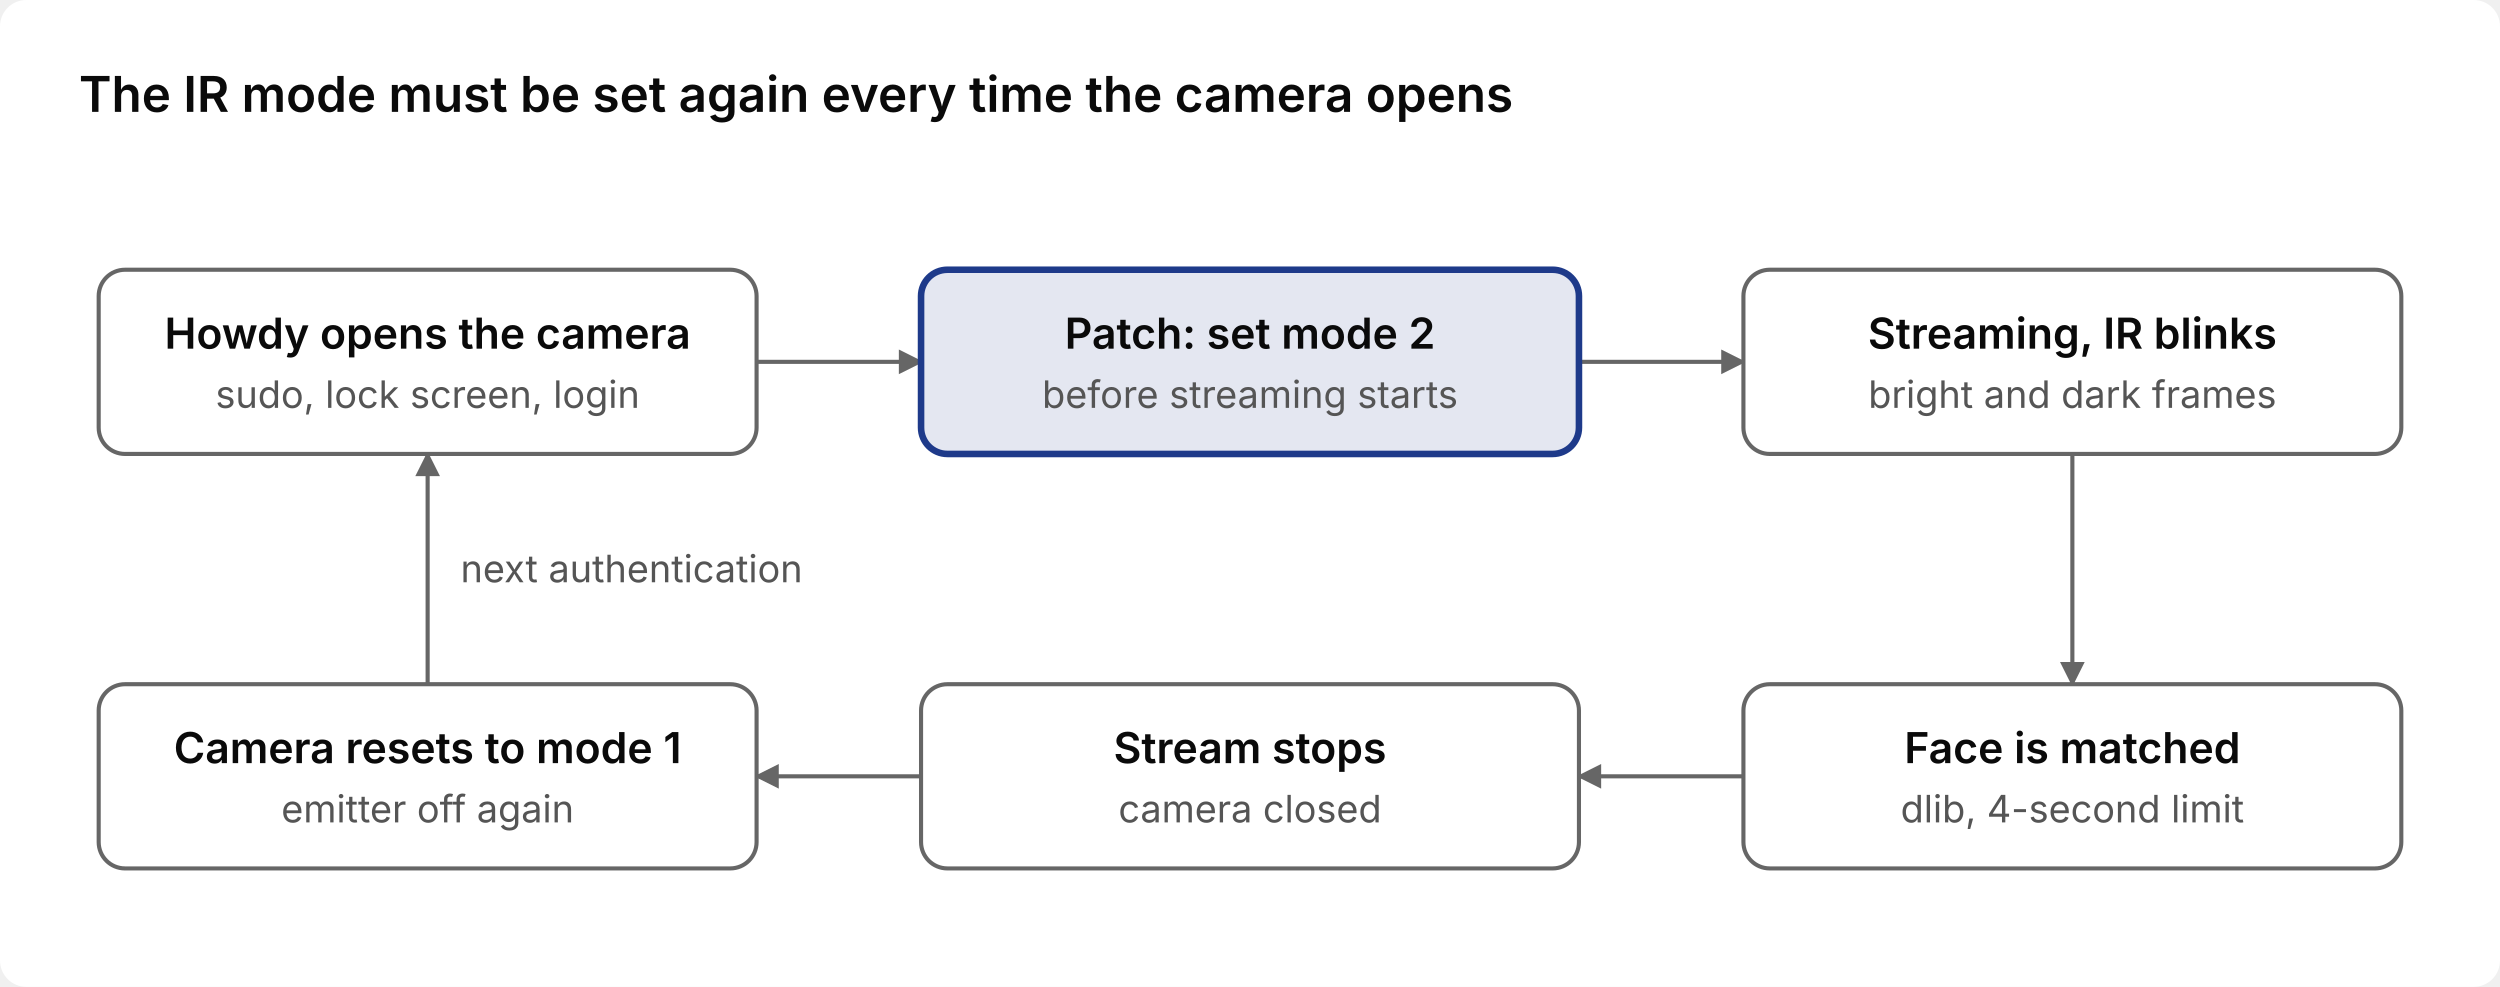
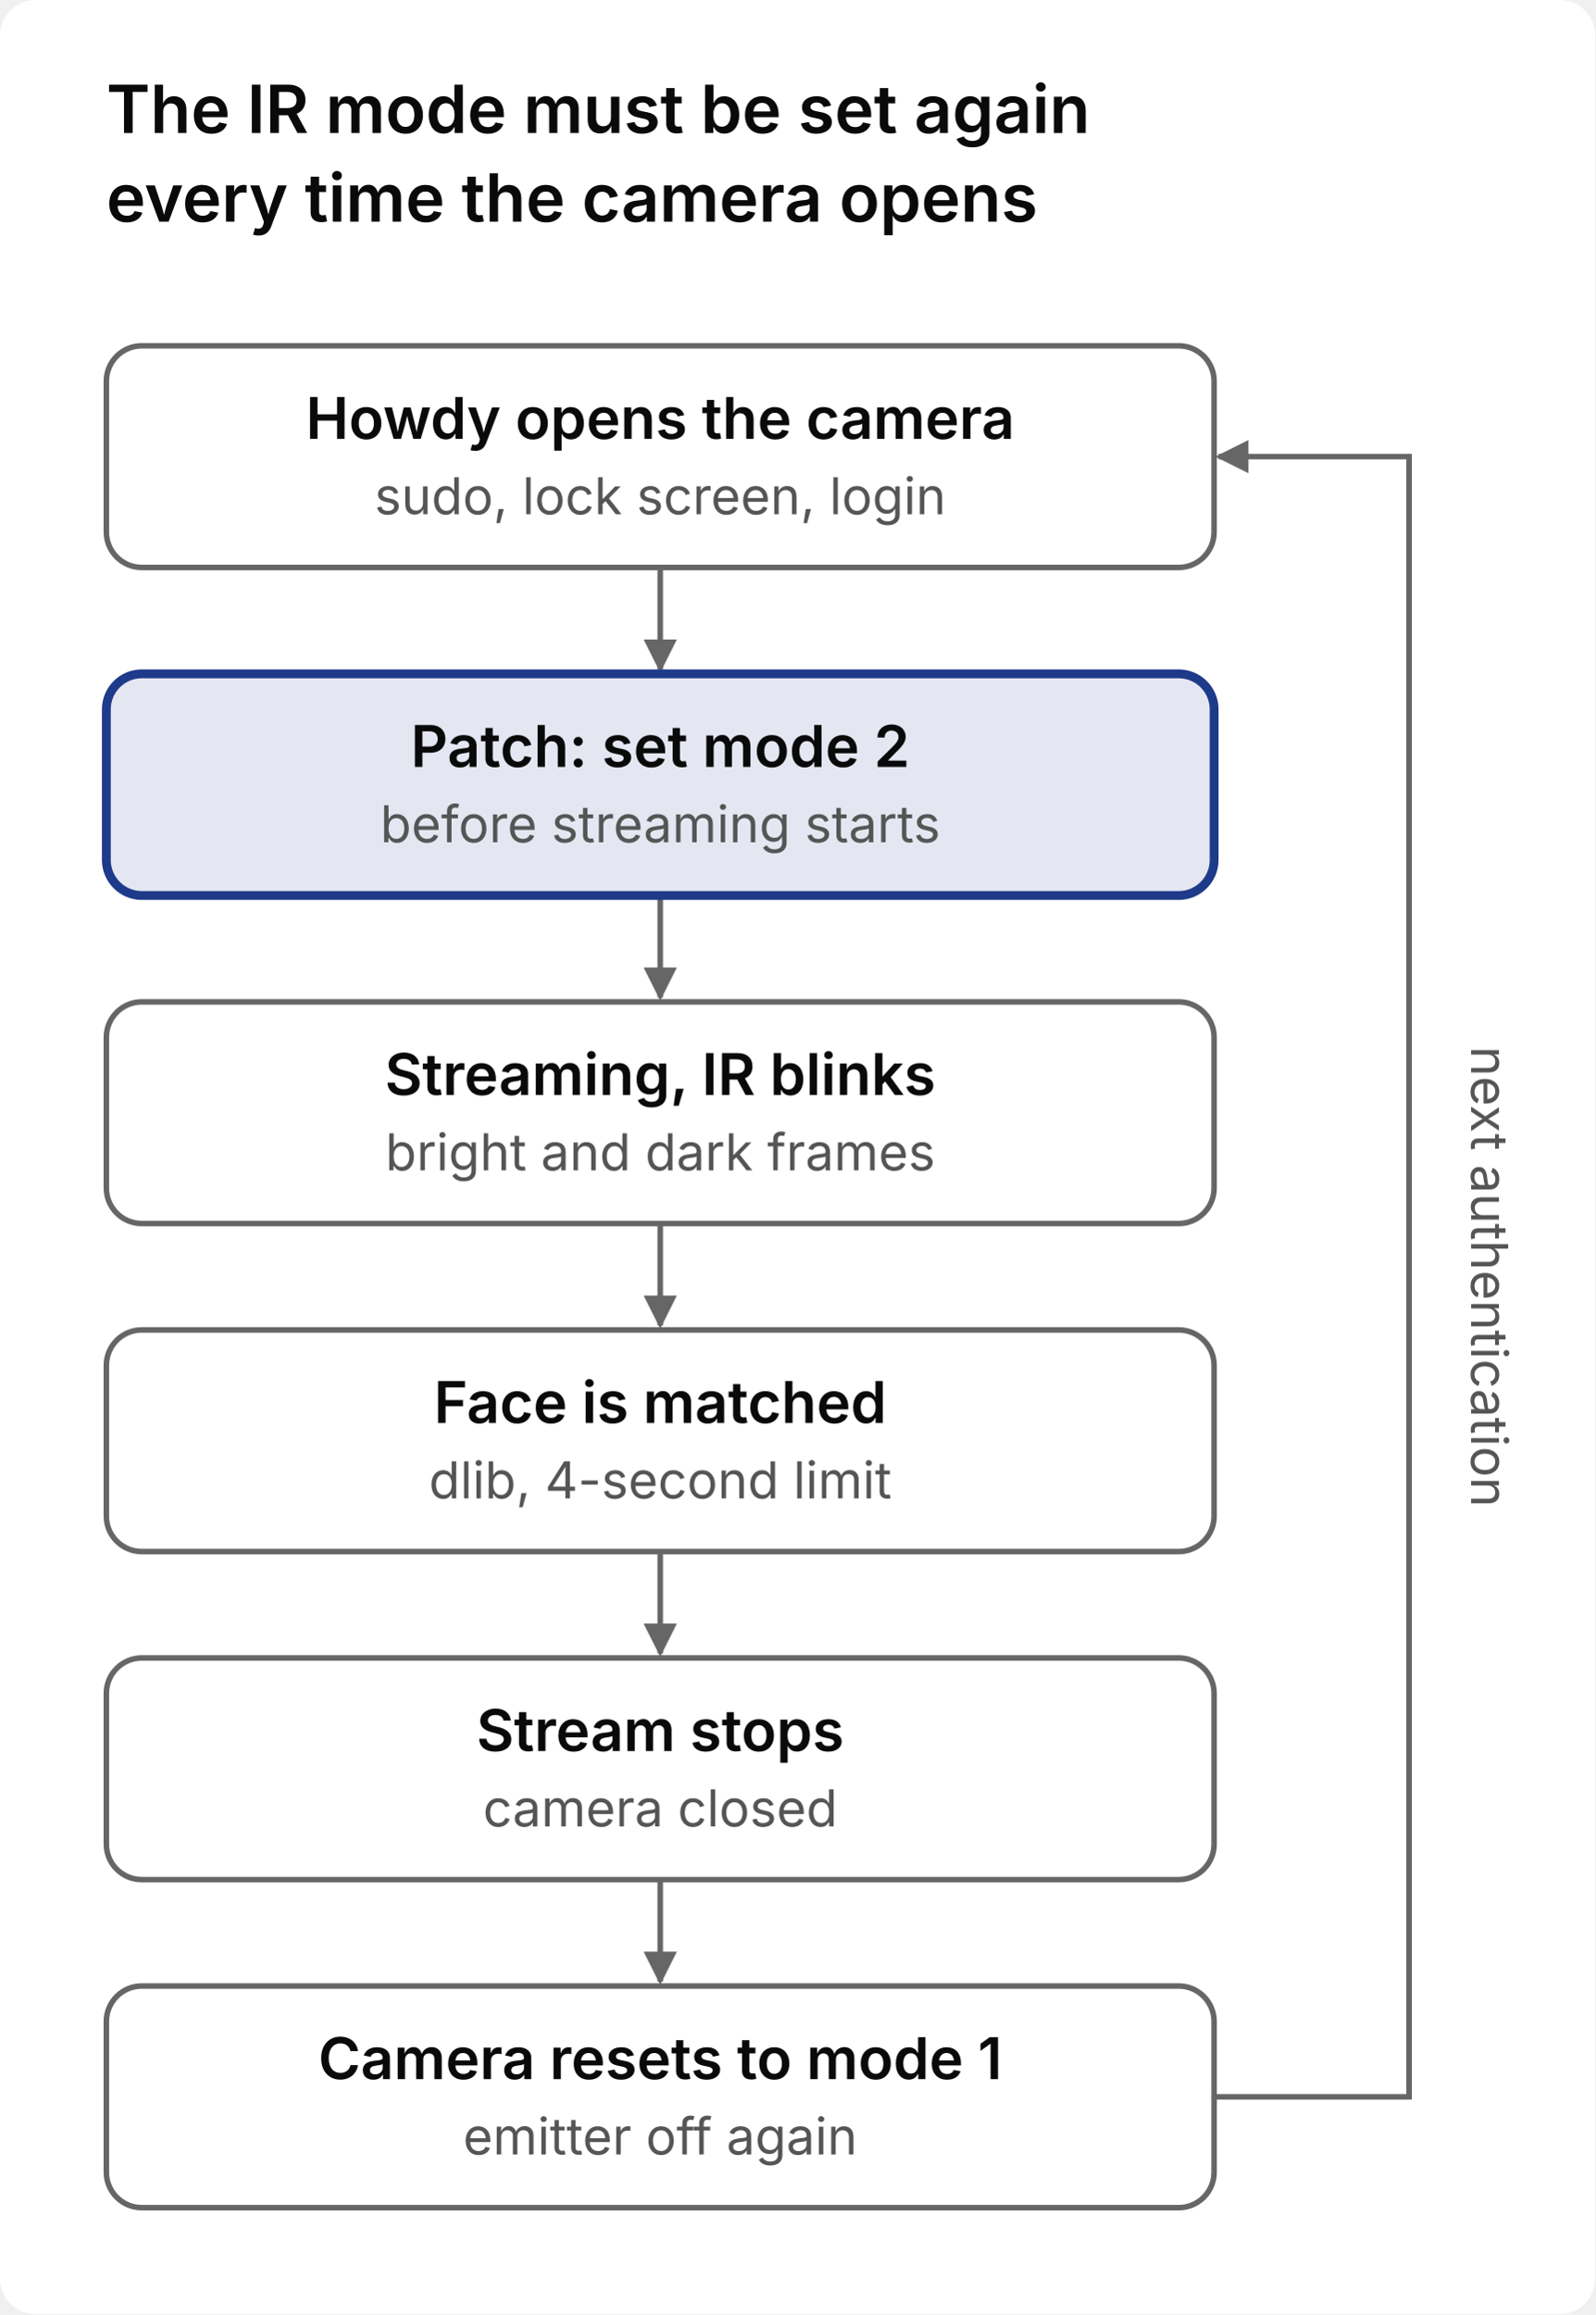
- <svg xmlns="http://www.w3.org/2000/svg" viewBox="0 0 760 300" width="760" height="300" role="img" font-family="IBM Plex Sans, system-ui, -apple-system, Segoe UI, sans-serif" font-size="13">
+ <svg xmlns="http://www.w3.org/2000/svg" viewBox="0 0 360 522" width="360" height="522" role="img" font-family="IBM Plex Sans, system-ui, -apple-system, Segoe UI, sans-serif" font-size="13">
  <defs>
    <marker id="a" viewBox="0 0 10 10" refX="9" refY="5" markerWidth="6" markerHeight="6" orient="auto-start-reverse">
      <path d="M0 0L10 5L0 10z" fill="#666666" />
    </marker>
  </defs>
-   <rect width="760" height="300" rx="8" fill="#FFFFFF" />
-   <text x="24" y="34" font-size="15" font-weight="600" fill="#0A0A0A">The IR mode must be set again every time the camera opens</text>
+   <rect width="360" height="522" rx="8" fill="#FFFFFF" />
+   <text x="24" y="30" font-size="15" font-weight="600" fill="#0A0A0A">The IR mode must be set again</text>
+   <text x="24" y="50" font-size="15" font-weight="600" fill="#0A0A0A">every time the camera opens</text>
  <g fill="none" stroke="#666666" stroke-width="1.25" marker-end="url(#a)">
-     <path d="M230 110H280" />
-     <path d="M480 110H530" />
-     <path d="M630 138V208" />
-     <path d="M530 236H480" />
-     <path d="M280 236H230" />
-     <path d="M130 208V138" />
+     <path d="M149 128V151" />
+     <path d="M149 202V225" />
+     <path d="M149 276V299" />
+     <path d="M149 350V373" />
+     <path d="M149 424V447" />
+     <path d="M274 473H318V103H275" />
  </g>
-   <rect x="30" y="82" width="200" height="56" rx="8" fill="#FFFFFF" fill-opacity="1" stroke="#666666" stroke-width="1.25" />
-   <text x="130" y="106" text-anchor="middle" font-weight="600" fill="#0A0A0A">Howdy opens the camera</text>
-   <text x="130" y="124" text-anchor="middle" font-size="11.5" fill="#555555">sudo, lock screen, login</text>
-   <rect x="280" y="82" width="200" height="56" rx="8" fill="#1E3A8A" fill-opacity="0.12" stroke="#1E3A8A" stroke-width="2" />
-   <text x="380" y="106" text-anchor="middle" font-weight="600" fill="#0A0A0A">Patch: set mode 2</text>
-   <text x="380" y="124" text-anchor="middle" font-size="11.5" fill="#555555">before streaming starts</text>
-   <rect x="530" y="82" width="200" height="56" rx="8" fill="#FFFFFF" fill-opacity="1" stroke="#666666" stroke-width="1.25" />
-   <text x="630" y="106" text-anchor="middle" font-weight="600" fill="#0A0A0A">Streaming, IR blinks</text>
-   <text x="630" y="124" text-anchor="middle" font-size="11.5" fill="#555555">bright and dark frames</text>
-   <rect x="530" y="208" width="200" height="56" rx="8" fill="#FFFFFF" fill-opacity="1" stroke="#666666" stroke-width="1.25" />
-   <text x="630" y="232" text-anchor="middle" font-weight="600" fill="#0A0A0A">Face is matched</text>
-   <text x="630" y="250" text-anchor="middle" font-size="11.5" fill="#555555">dlib, 4-second limit</text>
-   <rect x="280" y="208" width="200" height="56" rx="8" fill="#FFFFFF" fill-opacity="1" stroke="#666666" stroke-width="1.25" />
-   <text x="380" y="232" text-anchor="middle" font-weight="600" fill="#0A0A0A">Stream stops</text>
-   <text x="380" y="250" text-anchor="middle" font-size="11.5" fill="#555555">camera closed</text>
-   <rect x="30" y="208" width="200" height="56" rx="8" fill="#FFFFFF" fill-opacity="1" stroke="#666666" stroke-width="1.25" />
-   <text x="130" y="232" text-anchor="middle" font-weight="600" fill="#0A0A0A">Camera resets to mode 1</text>
-   <text x="130" y="250" text-anchor="middle" font-size="11.5" fill="#555555">emitter off again</text>
-   <text x="140" y="177" font-size="11.5" fill="#555555">next authentication</text>
+   <text x="332" y="288" font-size="11.5" fill="#555555" text-anchor="middle" transform="rotate(90 332 288)">next authentication</text>
+   <rect x="24" y="78" width="250" height="50" rx="8" fill="#FFFFFF" fill-opacity="1" stroke="#666666" stroke-width="1.25" />
+   <text x="149" y="99" text-anchor="middle" font-weight="600" fill="#0A0A0A">Howdy opens the camera</text>
+   <text x="149" y="116" text-anchor="middle" font-size="11.5" fill="#555555">sudo, lock screen, login</text>
+   <rect x="24" y="152" width="250" height="50" rx="8" fill="#1E3A8A" fill-opacity="0.12" stroke="#1E3A8A" stroke-width="2" />
+   <text x="149" y="173" text-anchor="middle" font-weight="600" fill="#0A0A0A">Patch: set mode 2</text>
+   <text x="149" y="190" text-anchor="middle" font-size="11.5" fill="#555555">before streaming starts</text>
+   <rect x="24" y="226" width="250" height="50" rx="8" fill="#FFFFFF" fill-opacity="1" stroke="#666666" stroke-width="1.25" />
+   <text x="149" y="247" text-anchor="middle" font-weight="600" fill="#0A0A0A">Streaming, IR blinks</text>
+   <text x="149" y="264" text-anchor="middle" font-size="11.5" fill="#555555">bright and dark frames</text>
+   <rect x="24" y="300" width="250" height="50" rx="8" fill="#FFFFFF" fill-opacity="1" stroke="#666666" stroke-width="1.25" />
+   <text x="149" y="321" text-anchor="middle" font-weight="600" fill="#0A0A0A">Face is matched</text>
+   <text x="149" y="338" text-anchor="middle" font-size="11.5" fill="#555555">dlib, 4-second limit</text>
+   <rect x="24" y="374" width="250" height="50" rx="8" fill="#FFFFFF" fill-opacity="1" stroke="#666666" stroke-width="1.25" />
+   <text x="149" y="395" text-anchor="middle" font-weight="600" fill="#0A0A0A">Stream stops</text>
+   <text x="149" y="412" text-anchor="middle" font-size="11.5" fill="#555555">camera closed</text>
+   <rect x="24" y="448" width="250" height="50" rx="8" fill="#FFFFFF" fill-opacity="1" stroke="#666666" stroke-width="1.25" />
+   <text x="149" y="469" text-anchor="middle" font-weight="600" fill="#0A0A0A">Camera resets to mode 1</text>
+   <text x="149" y="486" text-anchor="middle" font-size="11.5" fill="#555555">emitter off again</text>
</svg>
